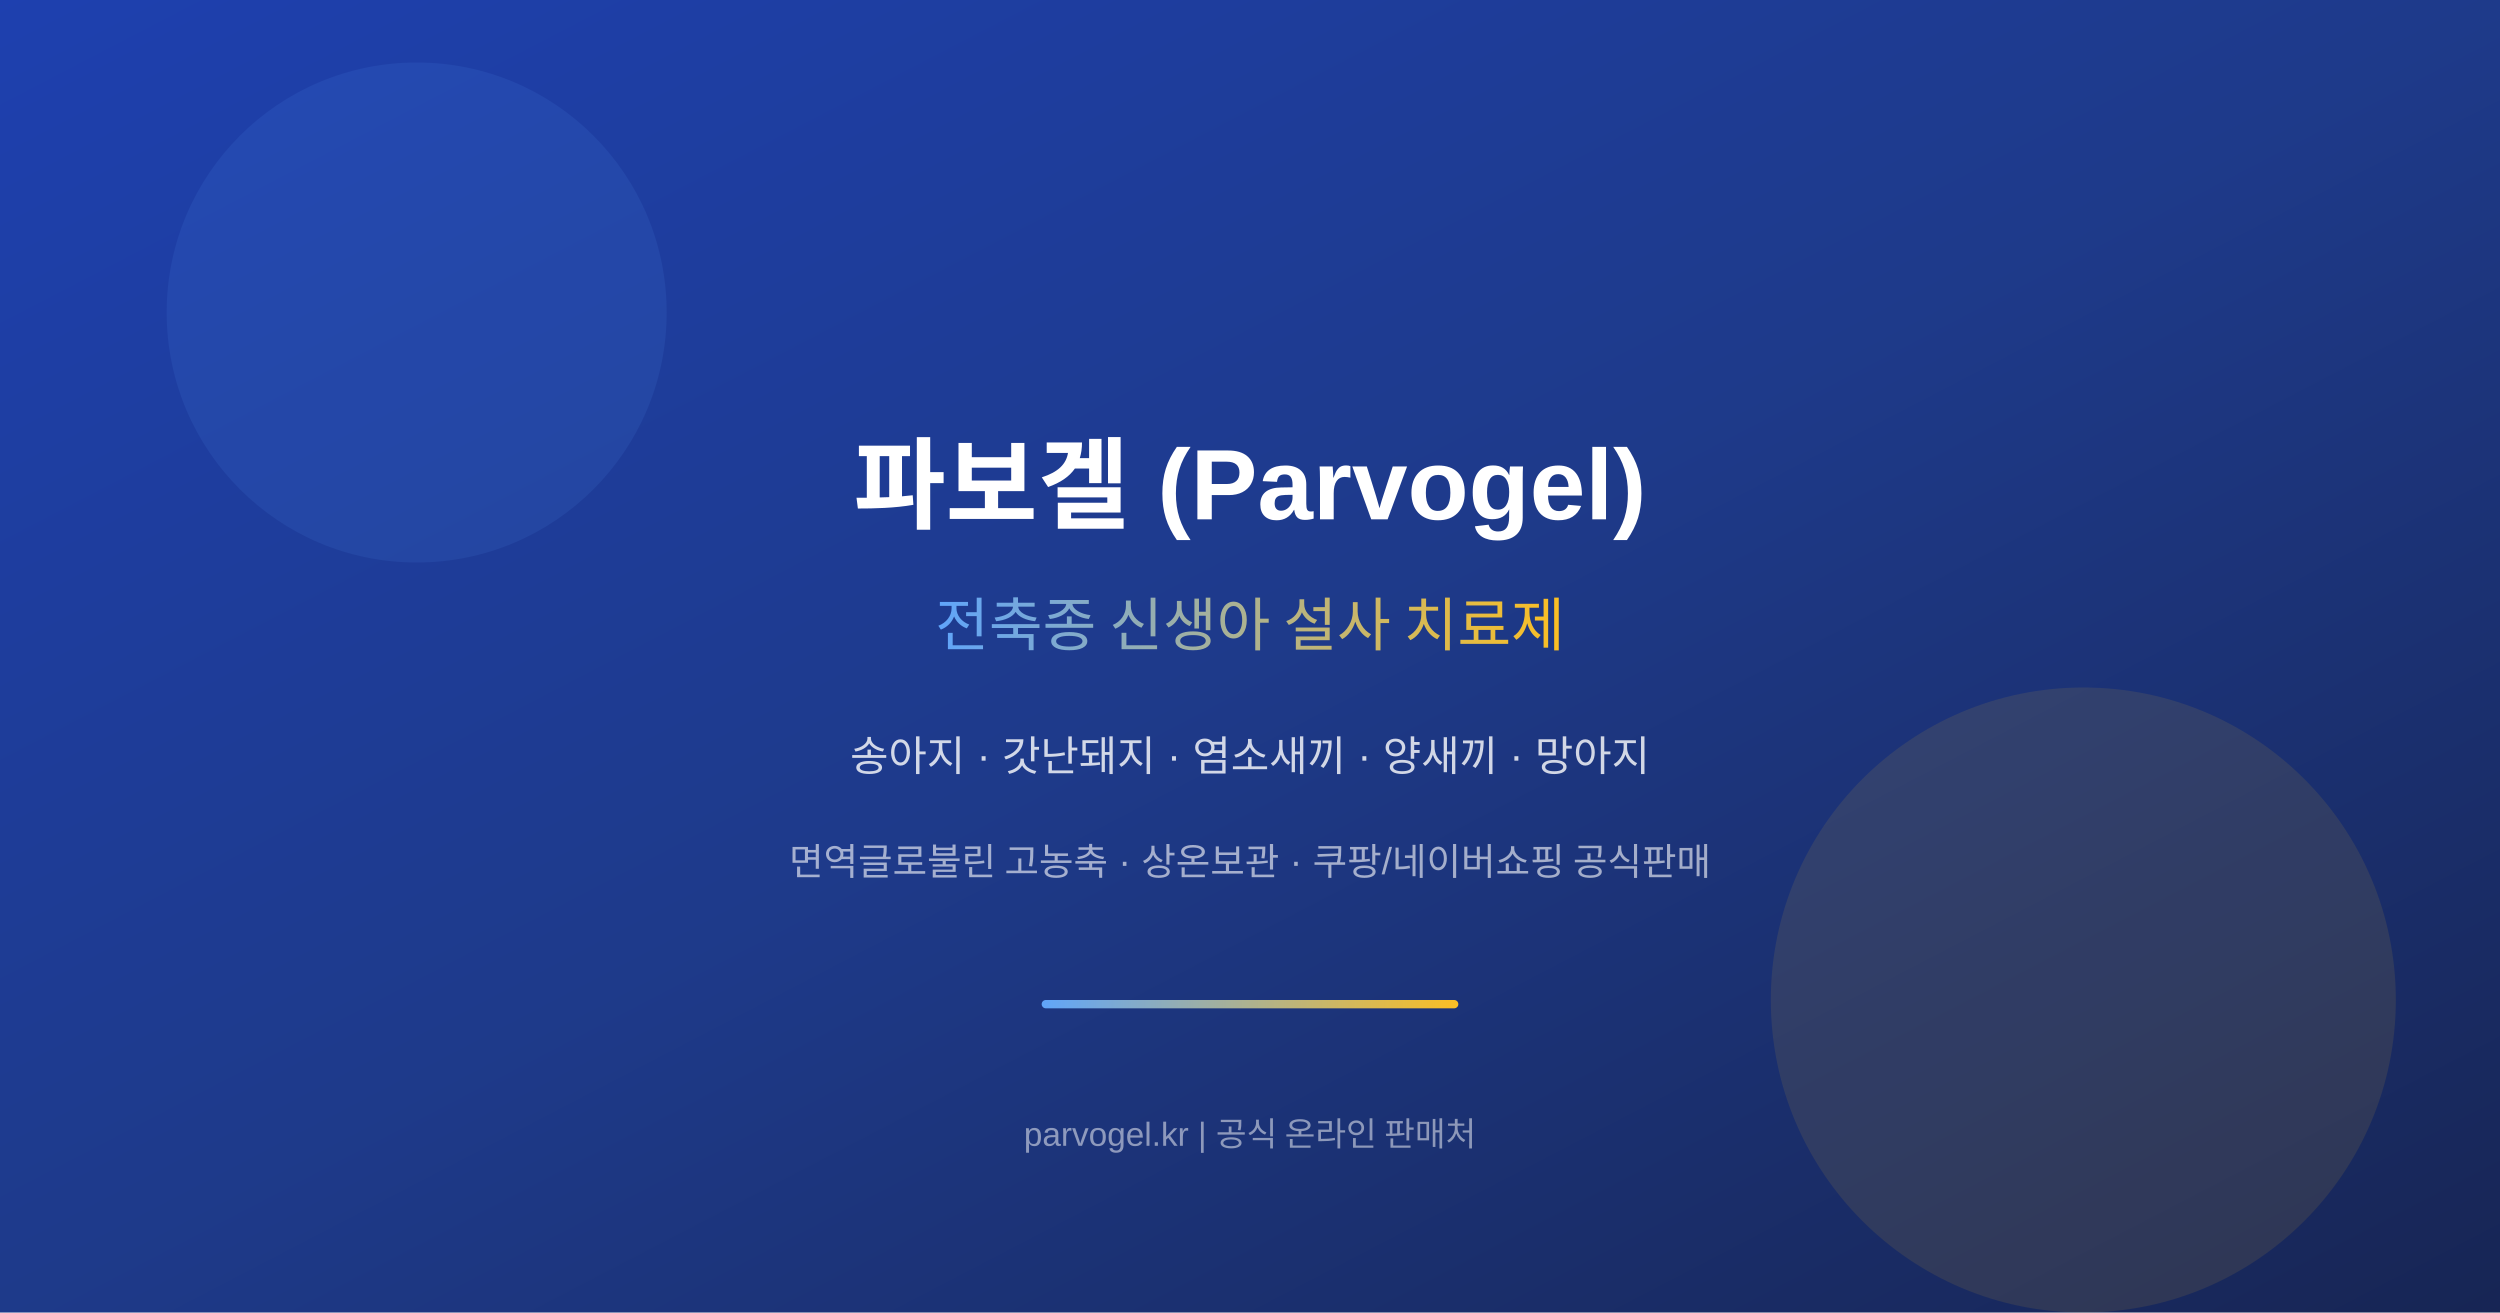
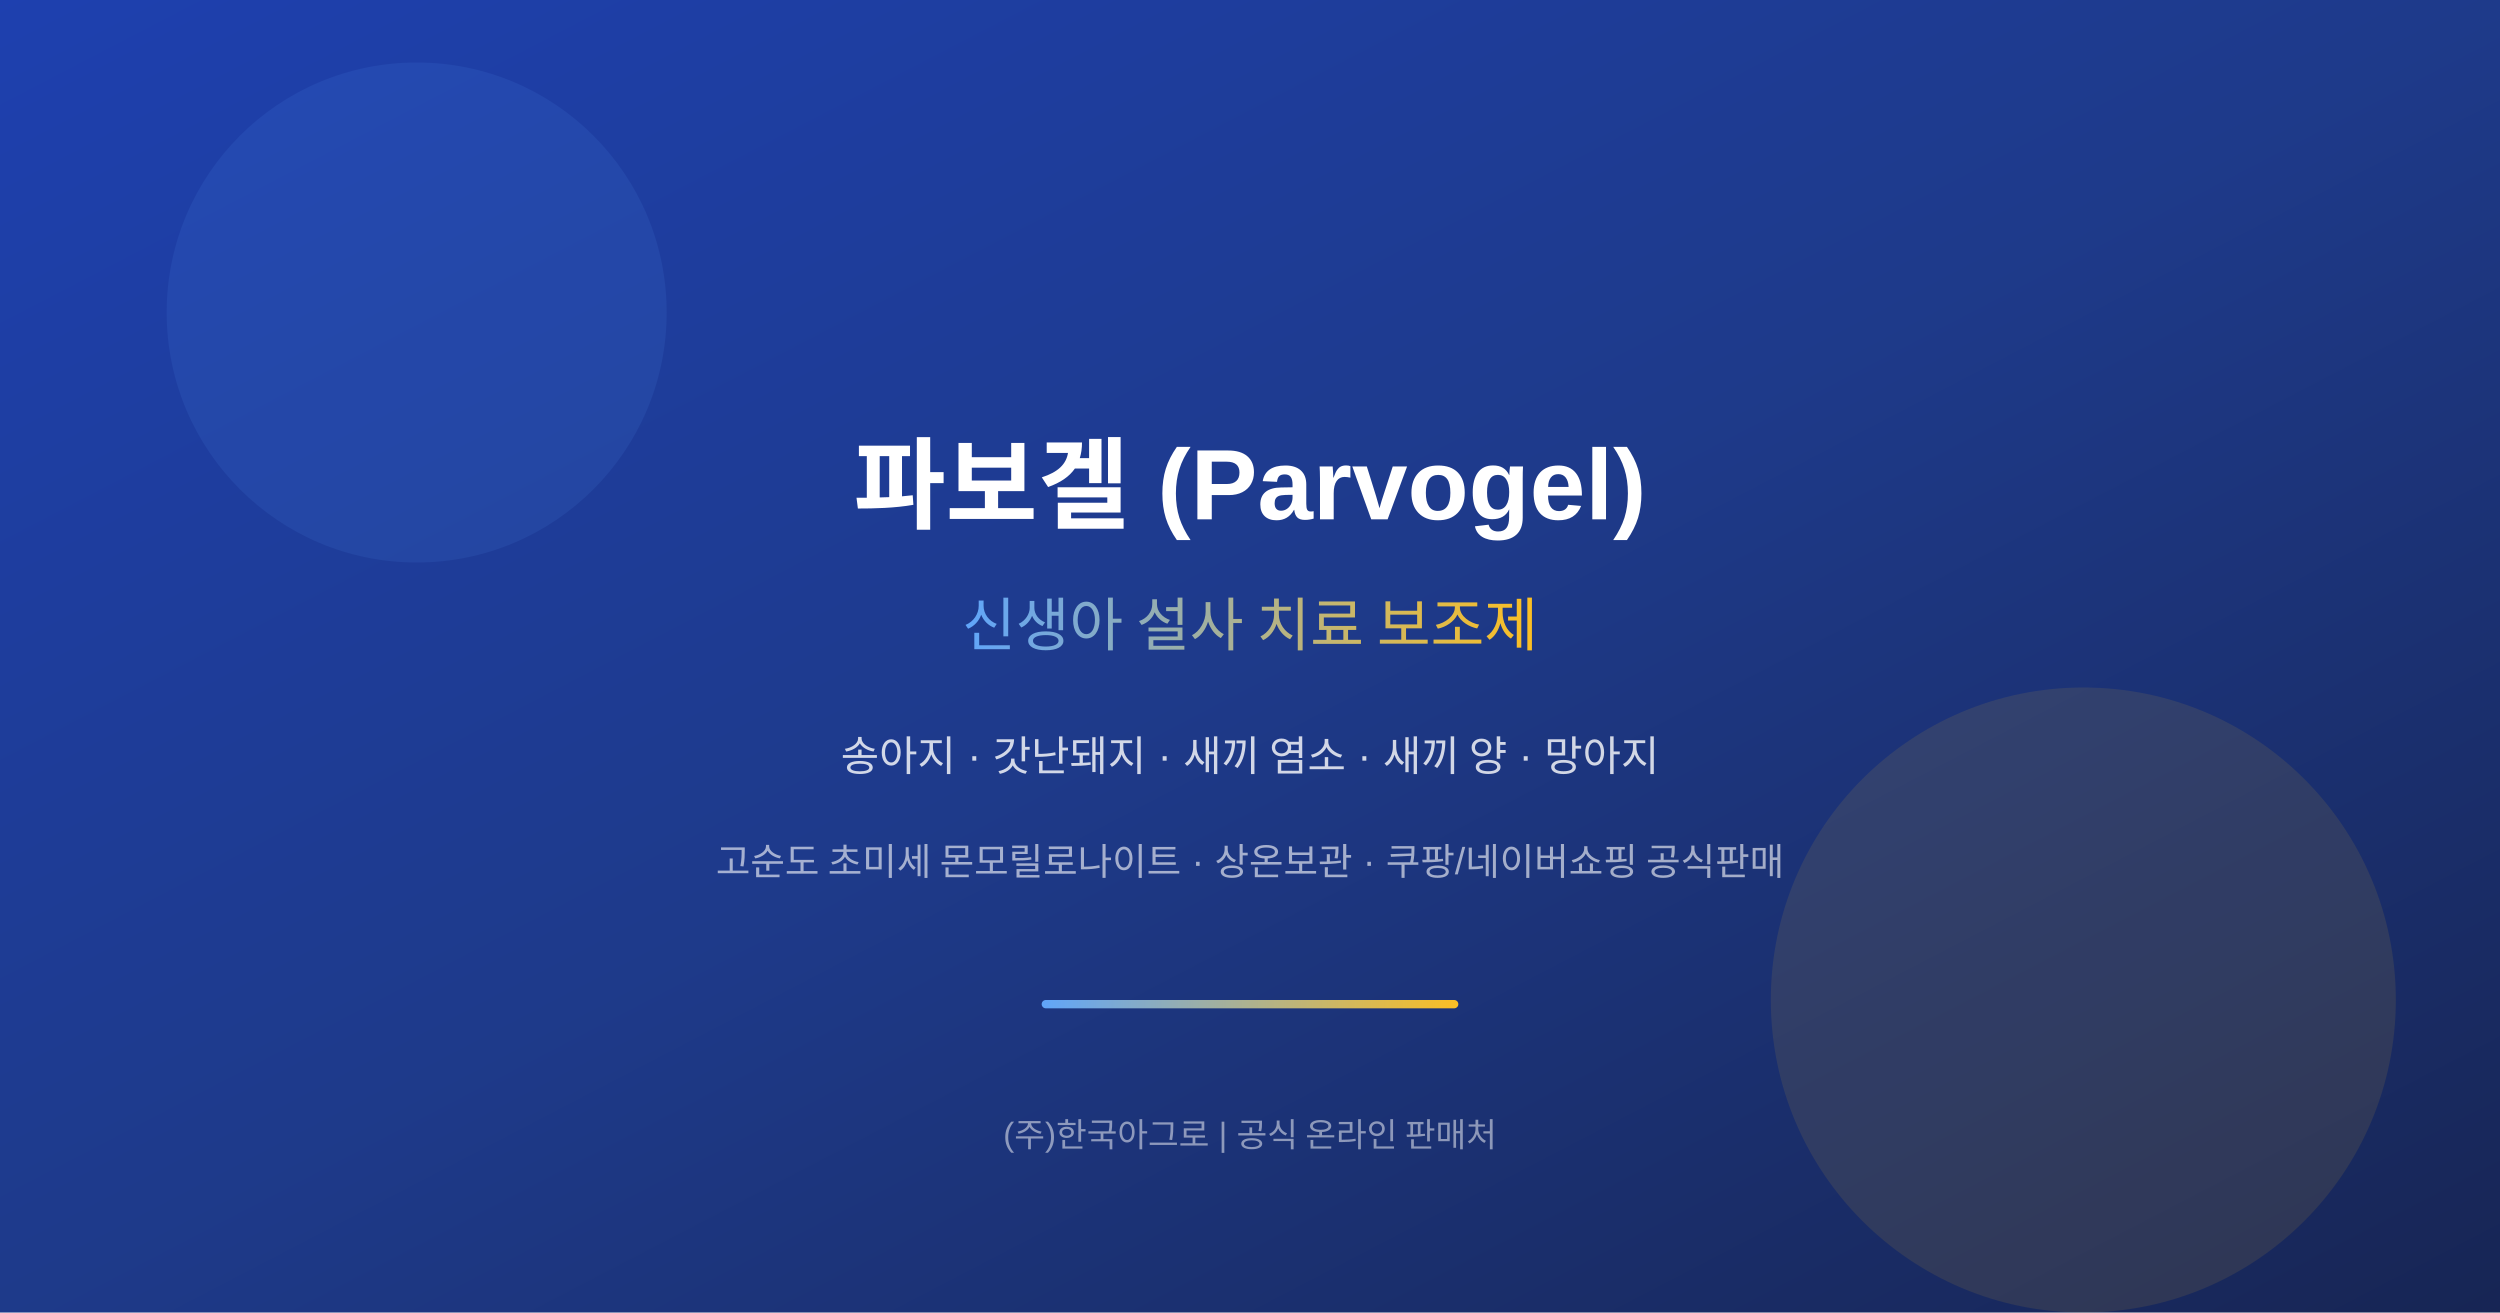
<svg xmlns="http://www.w3.org/2000/svg" viewBox="0 0 1200 630">
  <defs>
    <linearGradient id="bgGrad" x1="0%" y1="0%" x2="100%" y2="100%">
      <stop offset="0%" style="stop-color:#1e40af" />
      <stop offset="50%" style="stop-color:#1e3a8a" />
      <stop offset="100%" style="stop-color:#172554" />
    </linearGradient>
    <linearGradient id="textGrad" x1="0%" y1="0%" x2="100%" y2="0%">
      <stop offset="0%" style="stop-color:#60a5fa" />
      <stop offset="100%" style="stop-color:#fbbf24" />
    </linearGradient>
  </defs>
  <rect width="1200" height="630" fill="url(#bgGrad)" />
  <circle cx="200" cy="150" r="120" fill="rgba(96,165,250,0.1)" />
  <circle cx="1000" cy="480" r="150" fill="rgba(251,191,36,0.1)" />
  <text x="600" y="250" font-family="Arial, sans-serif" font-size="48" font-weight="bold" fill="white" text-anchor="middle">파보겔 (Parvogel)</text>
-   <text x="600" y="310" font-family="Arial, sans-serif" font-size="28" fill="url(#textGrad)" text-anchor="middle">전축종 신생아 설사 치료제</text>
-   <text x="600" y="370" font-family="Arial, sans-serif" font-size="20" fill="rgba(255,255,255,0.8)" text-anchor="middle">송아지 · 갓난돼지 · 염소새끼 · 양새끼 · 망아지</text>
-   <text x="600" y="420" font-family="Arial, sans-serif" font-size="18" fill="rgba(255,255,255,0.6)" text-anchor="middle">면역글로불린 고농축 · 상온보관 · 쿠팡/네이버쇼핑 공식판매</text>
+   <text x="600" y="310" font-family="Arial, sans-serif" font-size="28" fill="url(#textGrad)" text-anchor="middle">신생아 설사 치료 보조제</text>
+   <text x="600" y="370" font-family="Arial, sans-serif" font-size="20" fill="rgba(255,255,255,0.8)" text-anchor="middle">송아지 · 갓난돼지 · 새끼 염소 · 새끼 양 · 망아지</text>
+   <text x="600" y="420" font-family="Arial, sans-serif" font-size="18" fill="rgba(255,255,255,0.6)" text-anchor="middle">고순도 초미세 몬모릴로나이트 · 상온보관 · 쿠팡/네이버쇼핑 공식판매</text>
  <rect x="500" y="480" width="200" height="4" rx="2" fill="url(#textGrad)" />
-   <text x="600" y="550" font-family="Arial, sans-serif" font-size="16" fill="rgba(255,255,255,0.5)" text-anchor="middle">parvogel.kr  |  공식 온라인 판매처</text>
+   <text x="600" y="550" font-family="Arial, sans-serif" font-size="16" fill="rgba(255,255,255,0.5)" text-anchor="middle">(주)한국아그로  |  공식 온라인 판매처</text>
</svg>
